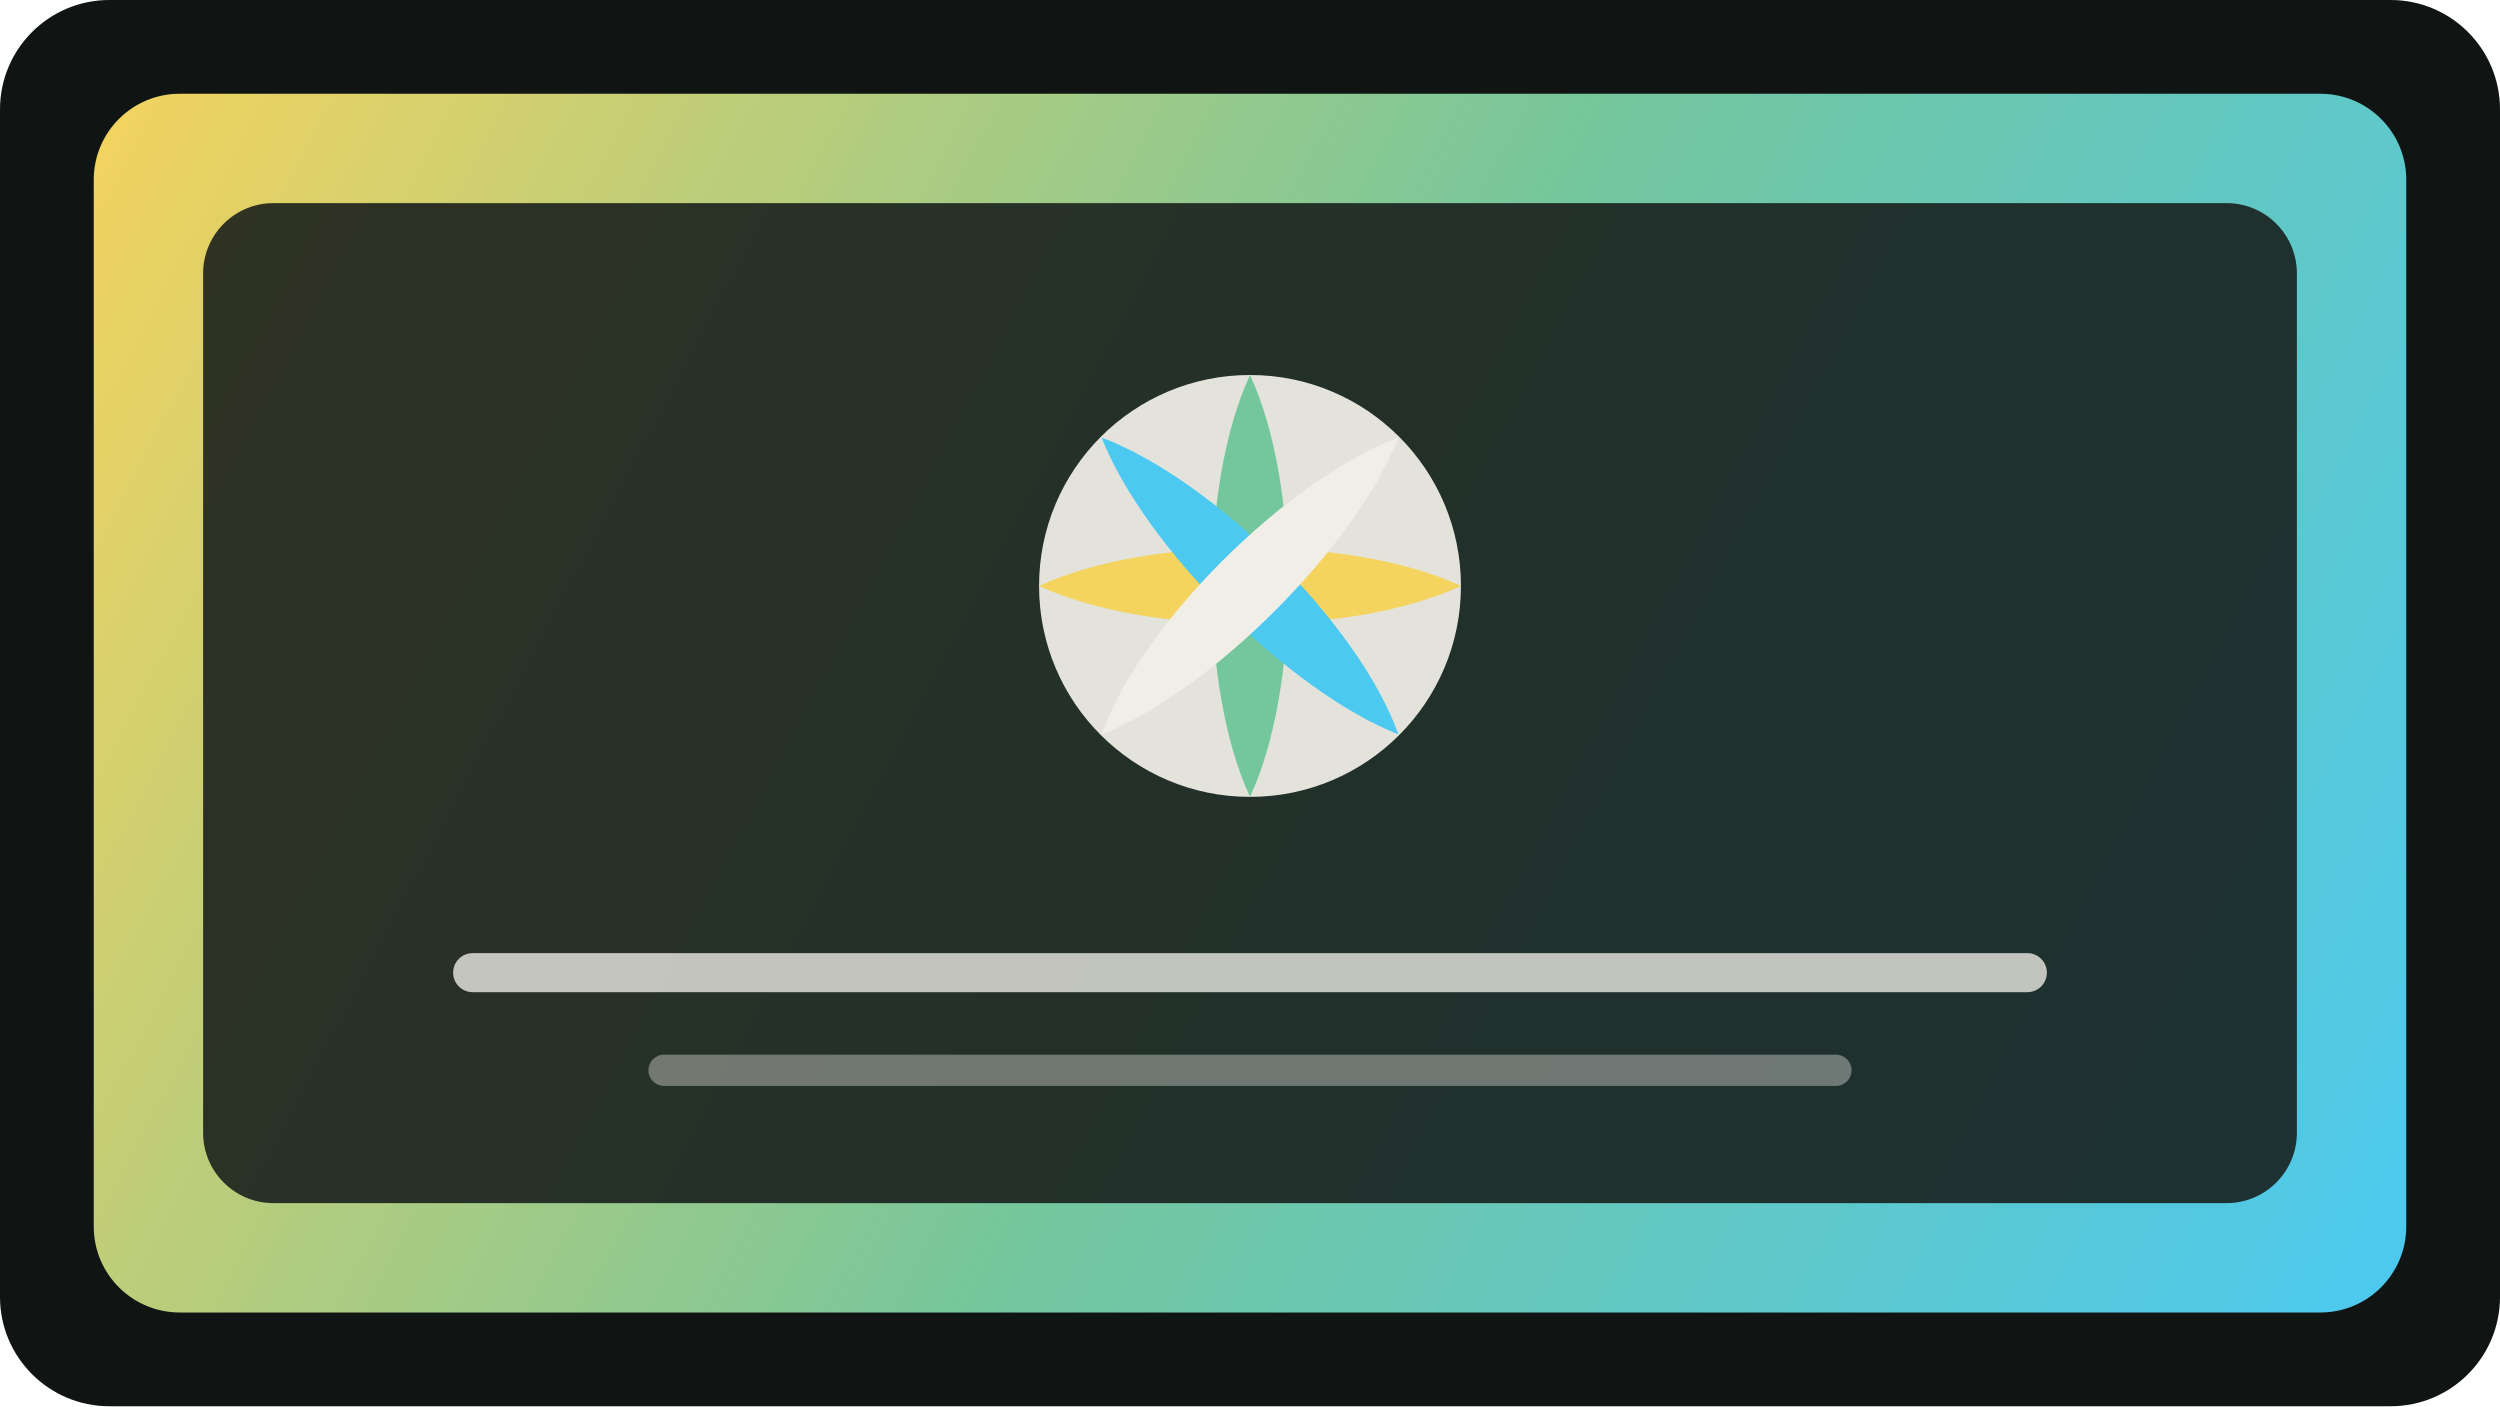
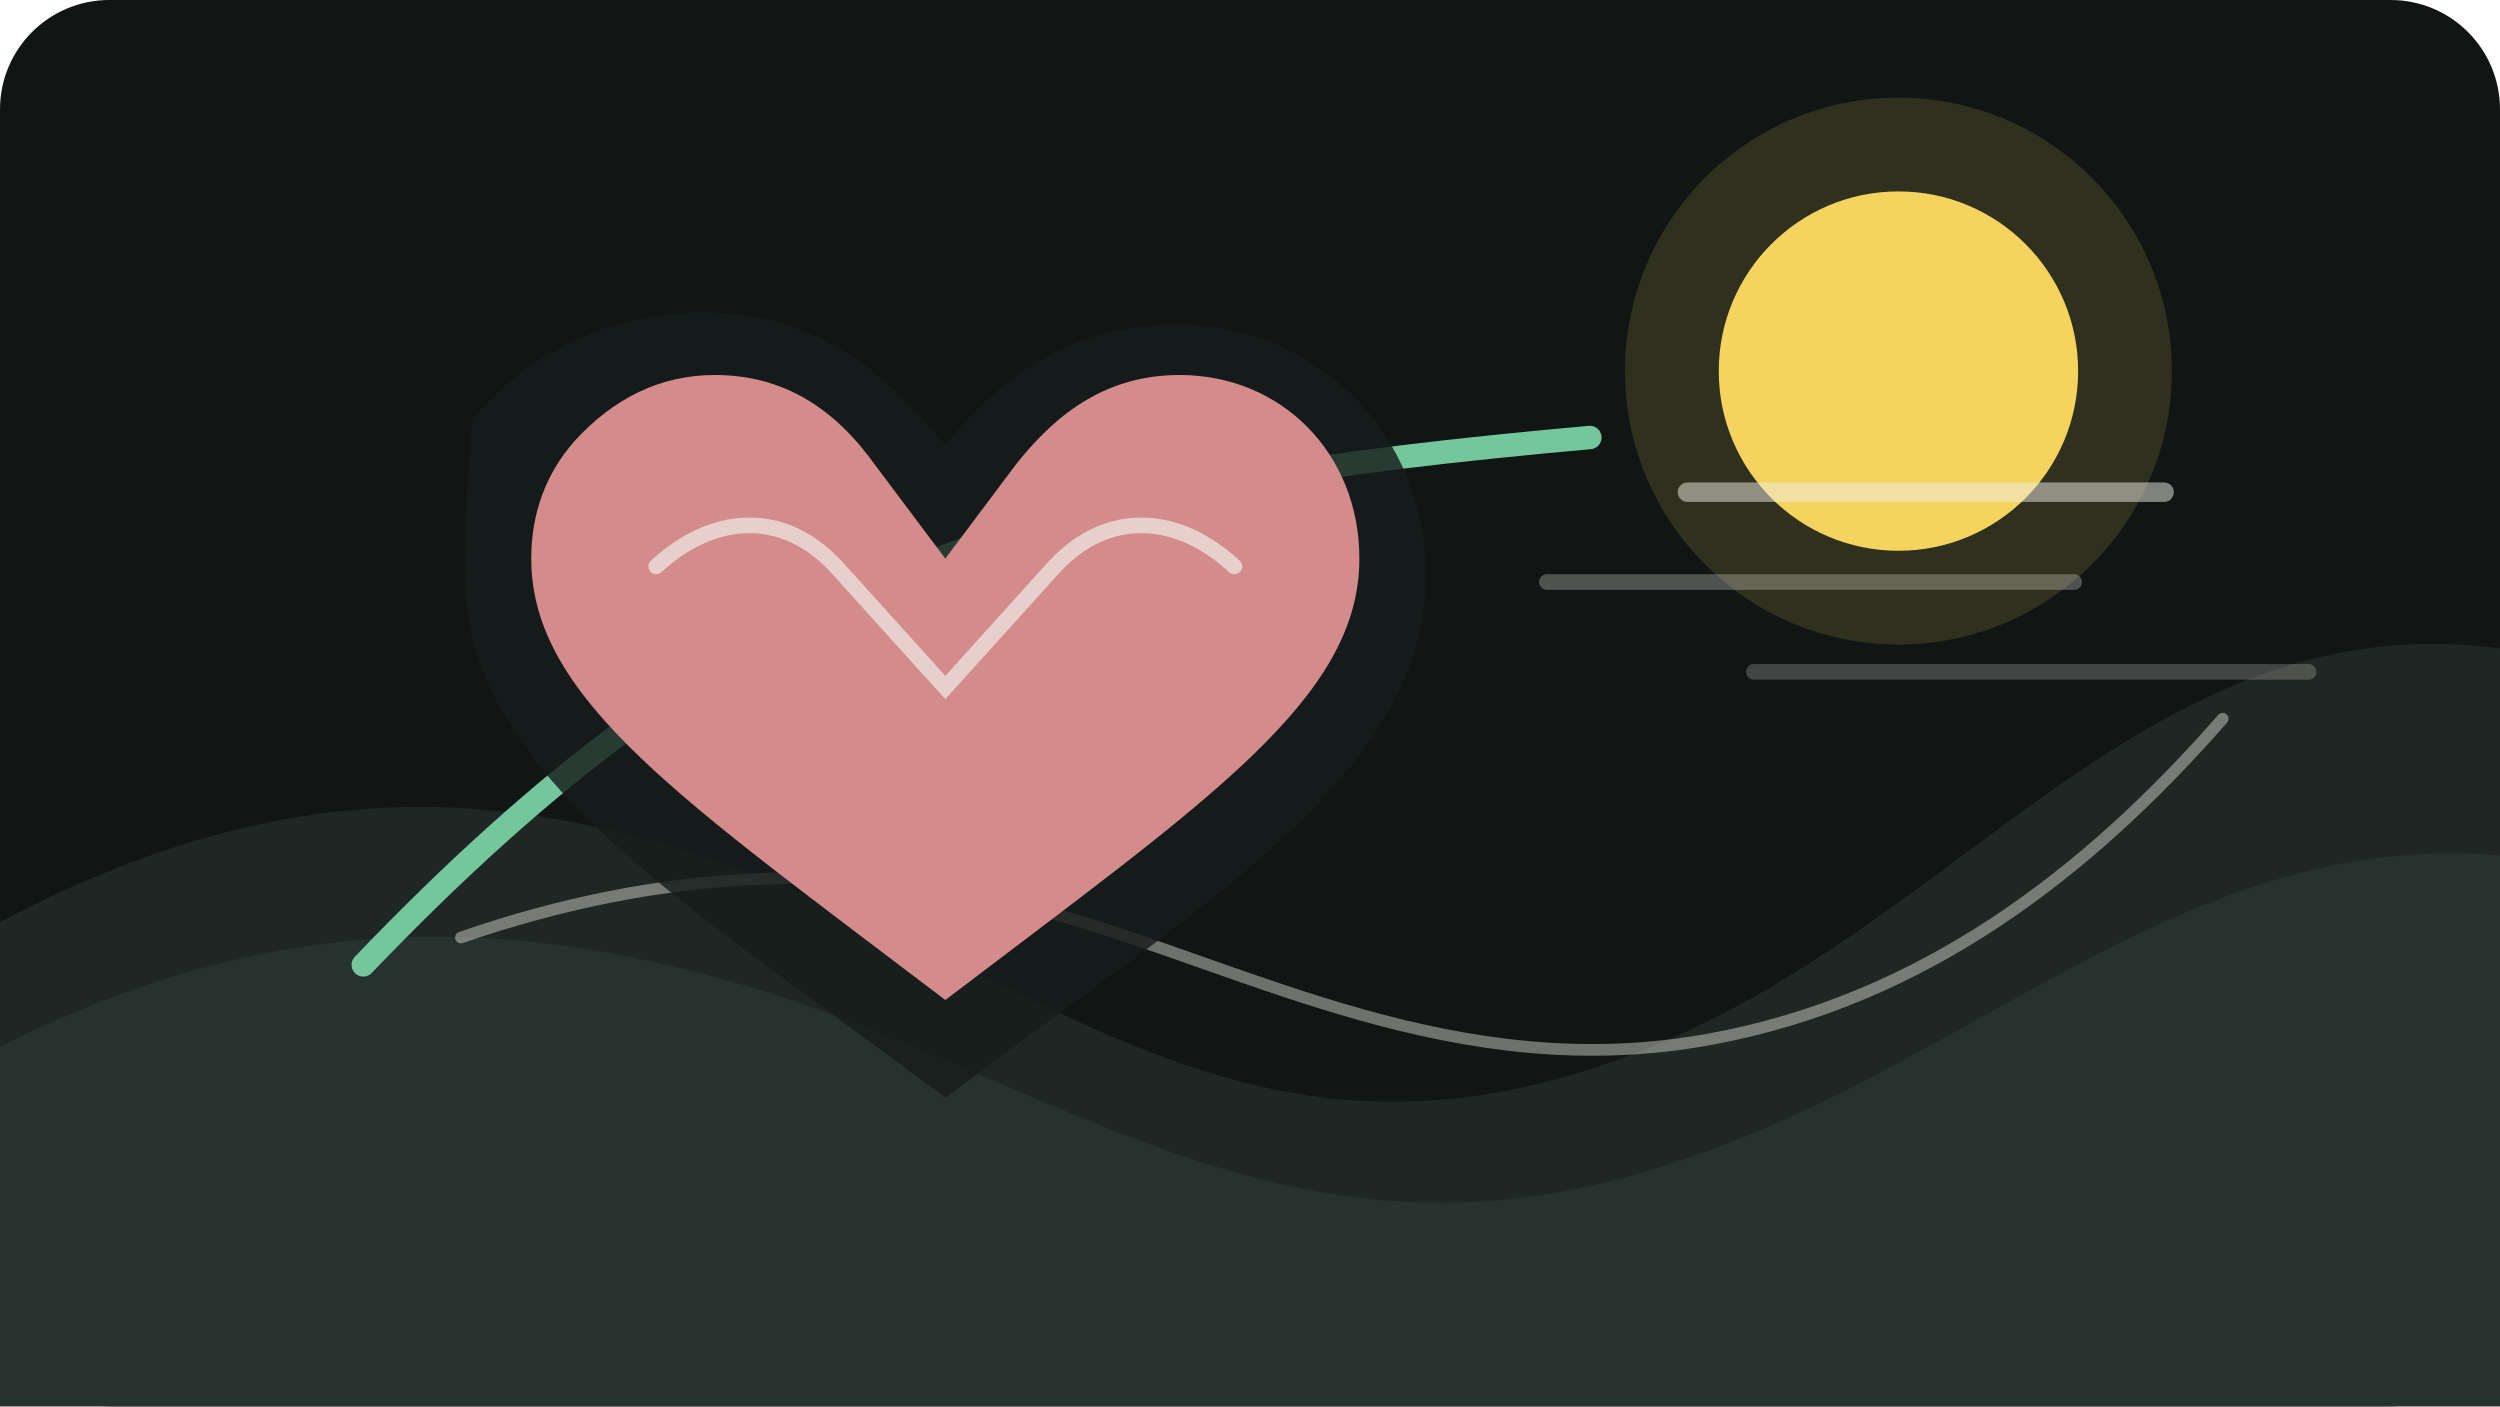
<svg xmlns="http://www.w3.org/2000/svg" width="640" height="360" viewBox="0 0 640 360" fill="none">
-   <rect width="640" height="360" rx="28" fill="#101413" />
-   <rect x="24" y="24" width="592" height="312" rx="22" fill="url(#paint0_linear)" />
-   <rect x="52" y="52" width="536" height="256" rx="18" fill="#171D1B" fill-opacity="0.88" />
-   <circle cx="320" cy="150" r="54" fill="#F0EEE7" fill-opacity="0.94" />
-   <path d="M320 96C333 124 333 176 320 204C307 176 307 124 320 96Z" fill="#74C69D" />
-   <path d="M266 150C294 137 346 137 374 150C346 163 294 163 266 150Z" fill="#F4D35E" />
-   <path d="M282 112C311 123 348 160 358 188C330 177 293 140 282 112Z" fill="#4CC9F0" />
-   <path d="M358 112C347 140 310 177 282 188C292 160 329 123 358 112Z" fill="#F0EEE7" />
-   <rect x="116" y="244" width="408" height="10" rx="5" fill="#F0EEE7" fill-opacity="0.78" />
-   <rect x="166" y="270" width="308" height="8" rx="4" fill="#F0EEE7" fill-opacity="0.38" />
-   <defs>
-     <linearGradient id="paint0_linear" x1="24" y1="24" x2="616" y2="336" gradientUnits="userSpaceOnUse">
-       <stop stop-color="#F4D35E" />
-       <stop offset="0.52" stop-color="#74C69D" />
-       <stop offset="1" stop-color="#4CC9F0" />
-     </linearGradient>
-   </defs>
+   <rect width="640" height="360" rx="28" fill="#111614" />
+   <path d="M0 236C82 193 143 202 213 232C281 261 330 302 415 271C501 240 548 154 640 166V360H0V236Z" fill="#1F2724" />
+   <path d="M0 268C75 230 141 234 211 259C282 285 337 325 421 300C503 276 557 212 640 219V360H0V268Z" fill="#25322E" />
+   <circle cx="486" cy="95" r="46" fill="#F4D35E" />
+   <circle cx="486" cy="95" r="70" fill="#F4D35E" opacity="0.14" />
+   <path d="M93 247C139 199 183 165 235 145C284 126 340 118 407 112" stroke="#74C69D" stroke-width="6" stroke-linecap="round" />
+   <path d="M118 240C170 222 220 220 270 234C320 248 373 278 438 266C492 256 534 224 569 184" stroke="#F0EEE7" stroke-opacity="0.42" stroke-width="3" stroke-linecap="round" />
+   <path d="M121 107C137 89 157 80 180 80C207 80 225 93 242 114C258 94 277 83 301 83C337 83 365 111 365 147C365 198 310 230 242 281C174 230 119 198 119 147C119 132 120 119 121 107Z" fill="#171D1B" fill-opacity="0.82" />
+   <path d="M147 113C157 102 169 96 183 96C201 96 214 105 224 119L242 143L260 119C271 105 284 96 302 96C328 96 348 116 348 143C348 179 309 205 242 256C175 205 136 179 136 143C136 131 140 121 147 113Z" fill="#D48B8B" />
+   <path d="M168 145C182 132 200 130 214 145L242 176L270 145C284 130 302 132 316 145" stroke="#F0EEE7" stroke-opacity="0.7" stroke-width="4" stroke-linecap="round" />
+   <path d="M432 126H554" stroke="#F0EEE7" stroke-opacity="0.5" stroke-width="5" stroke-linecap="round" />
+   <path d="M396 149H531" stroke="#F0EEE7" stroke-opacity="0.28" stroke-width="4" stroke-linecap="round" />
+   <path d="M449 172H591" stroke="#F0EEE7" stroke-opacity="0.22" stroke-width="4" stroke-linecap="round" />
</svg>
